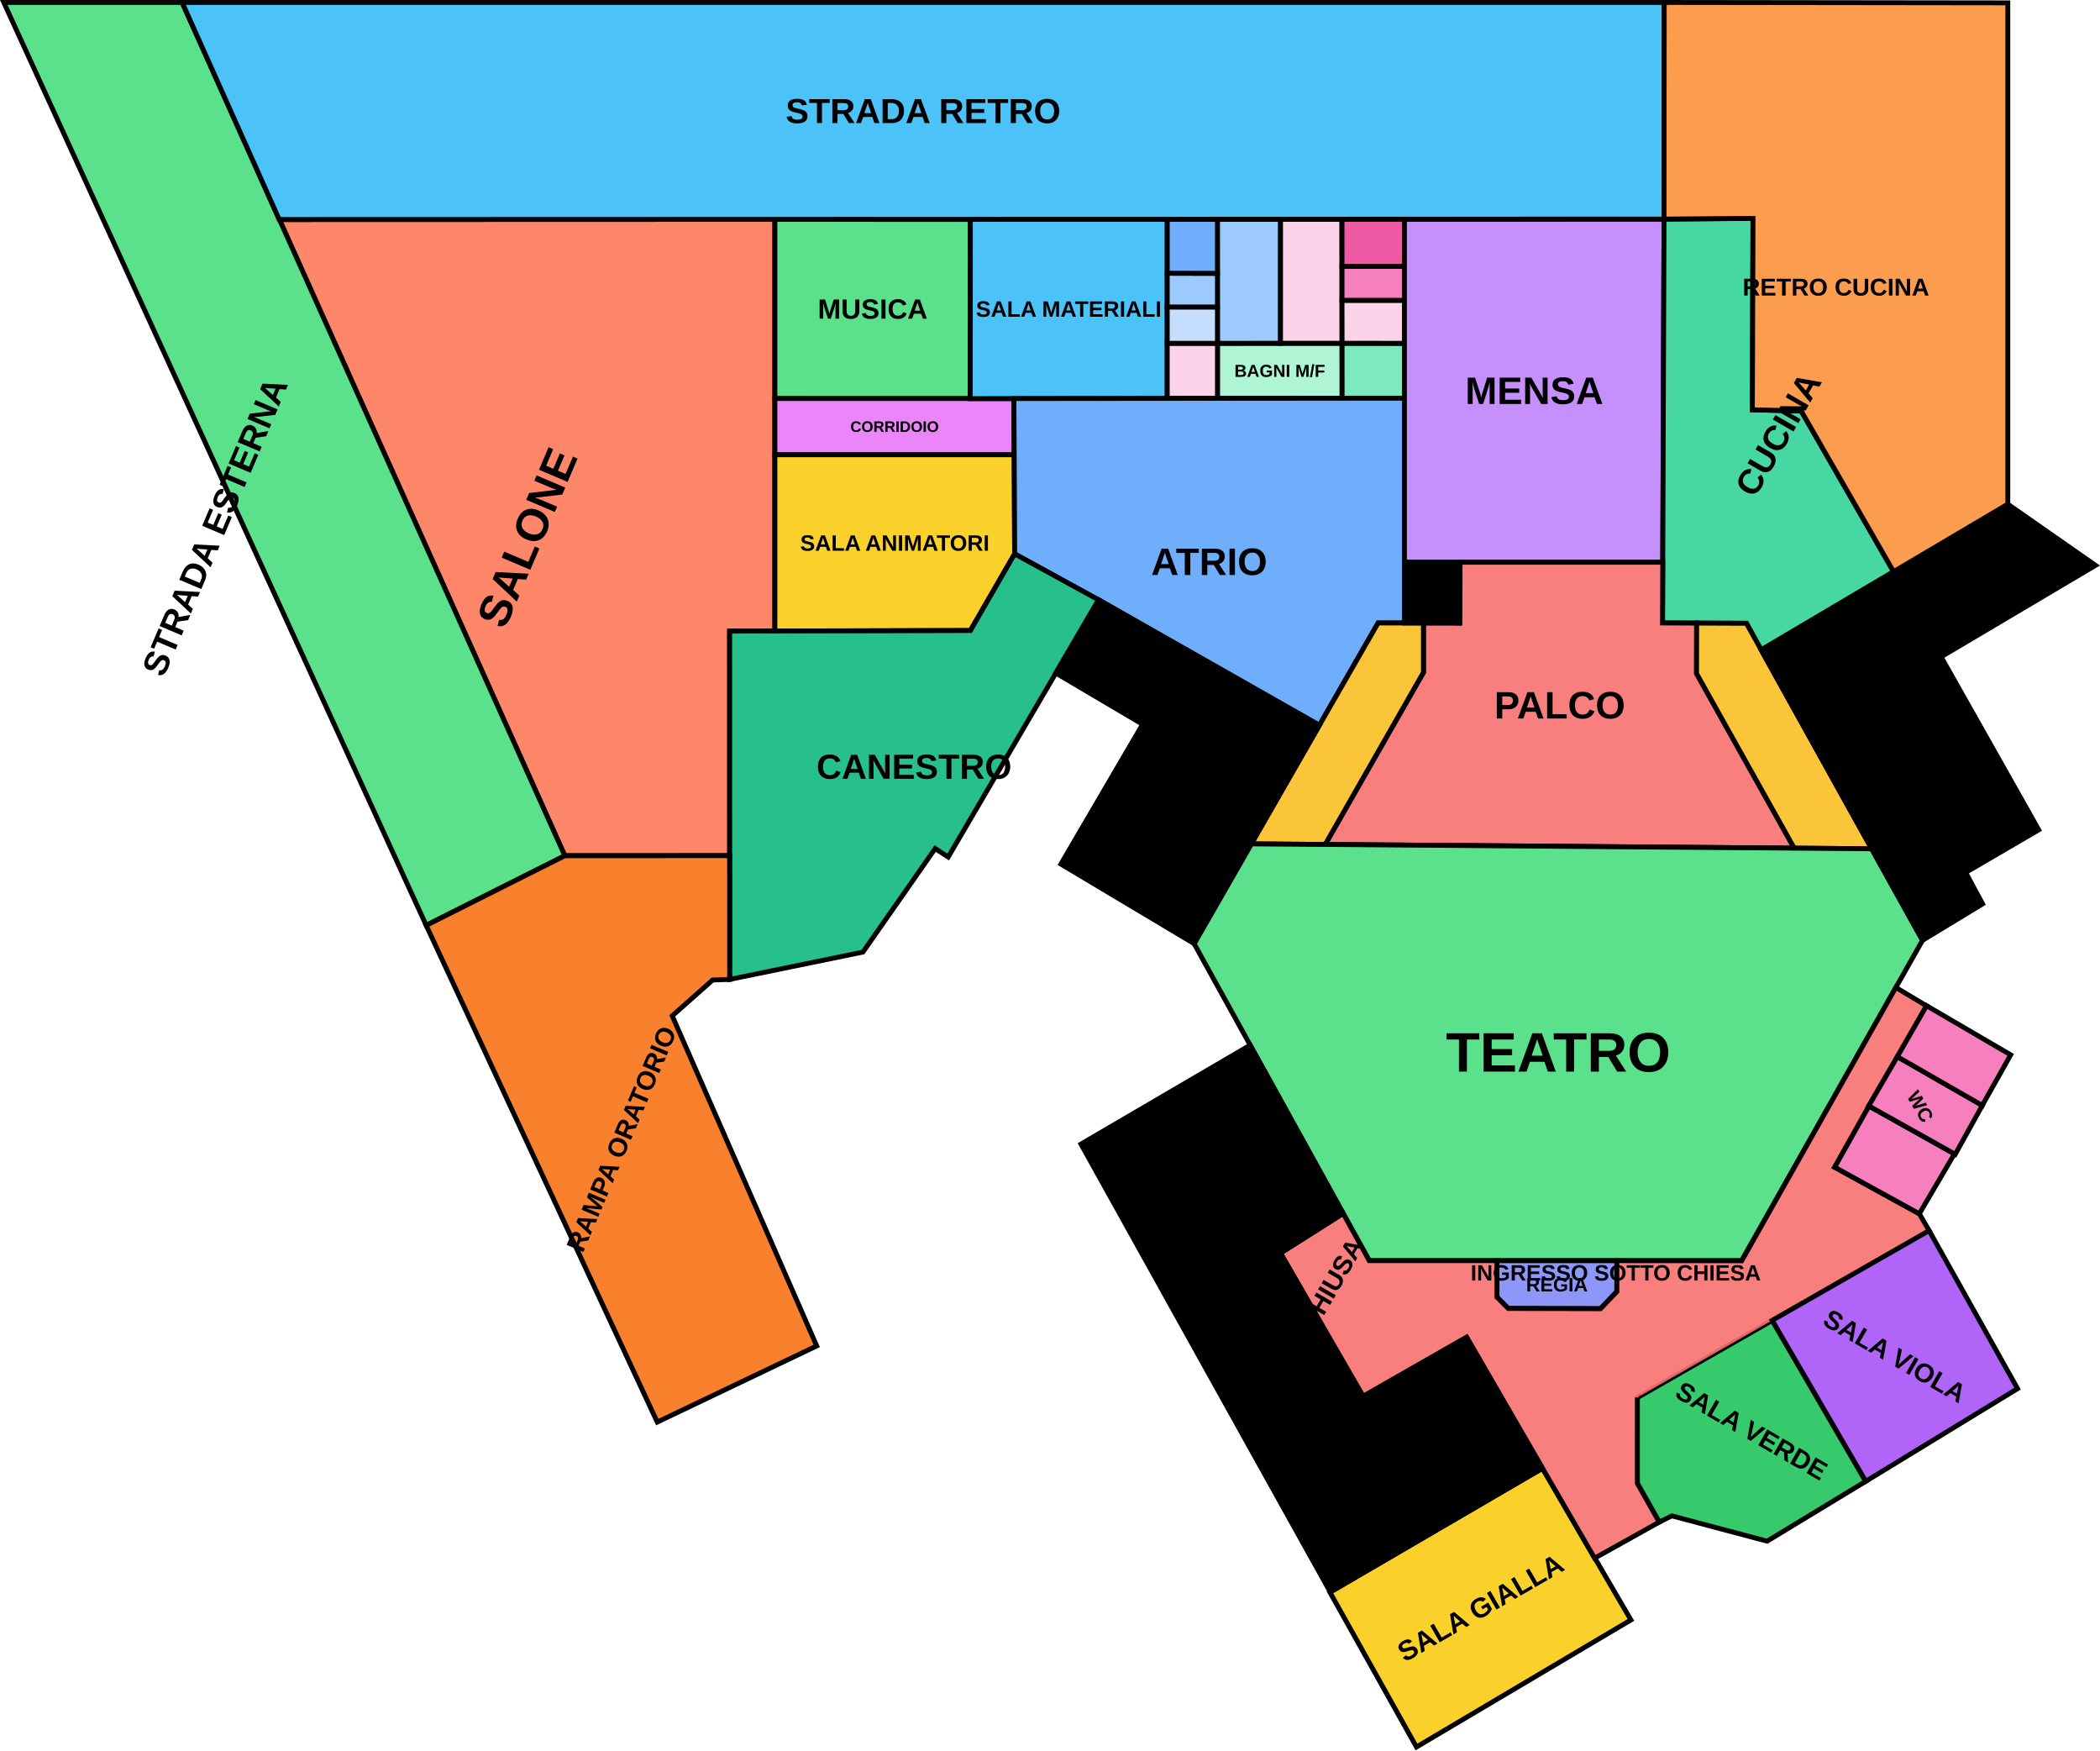
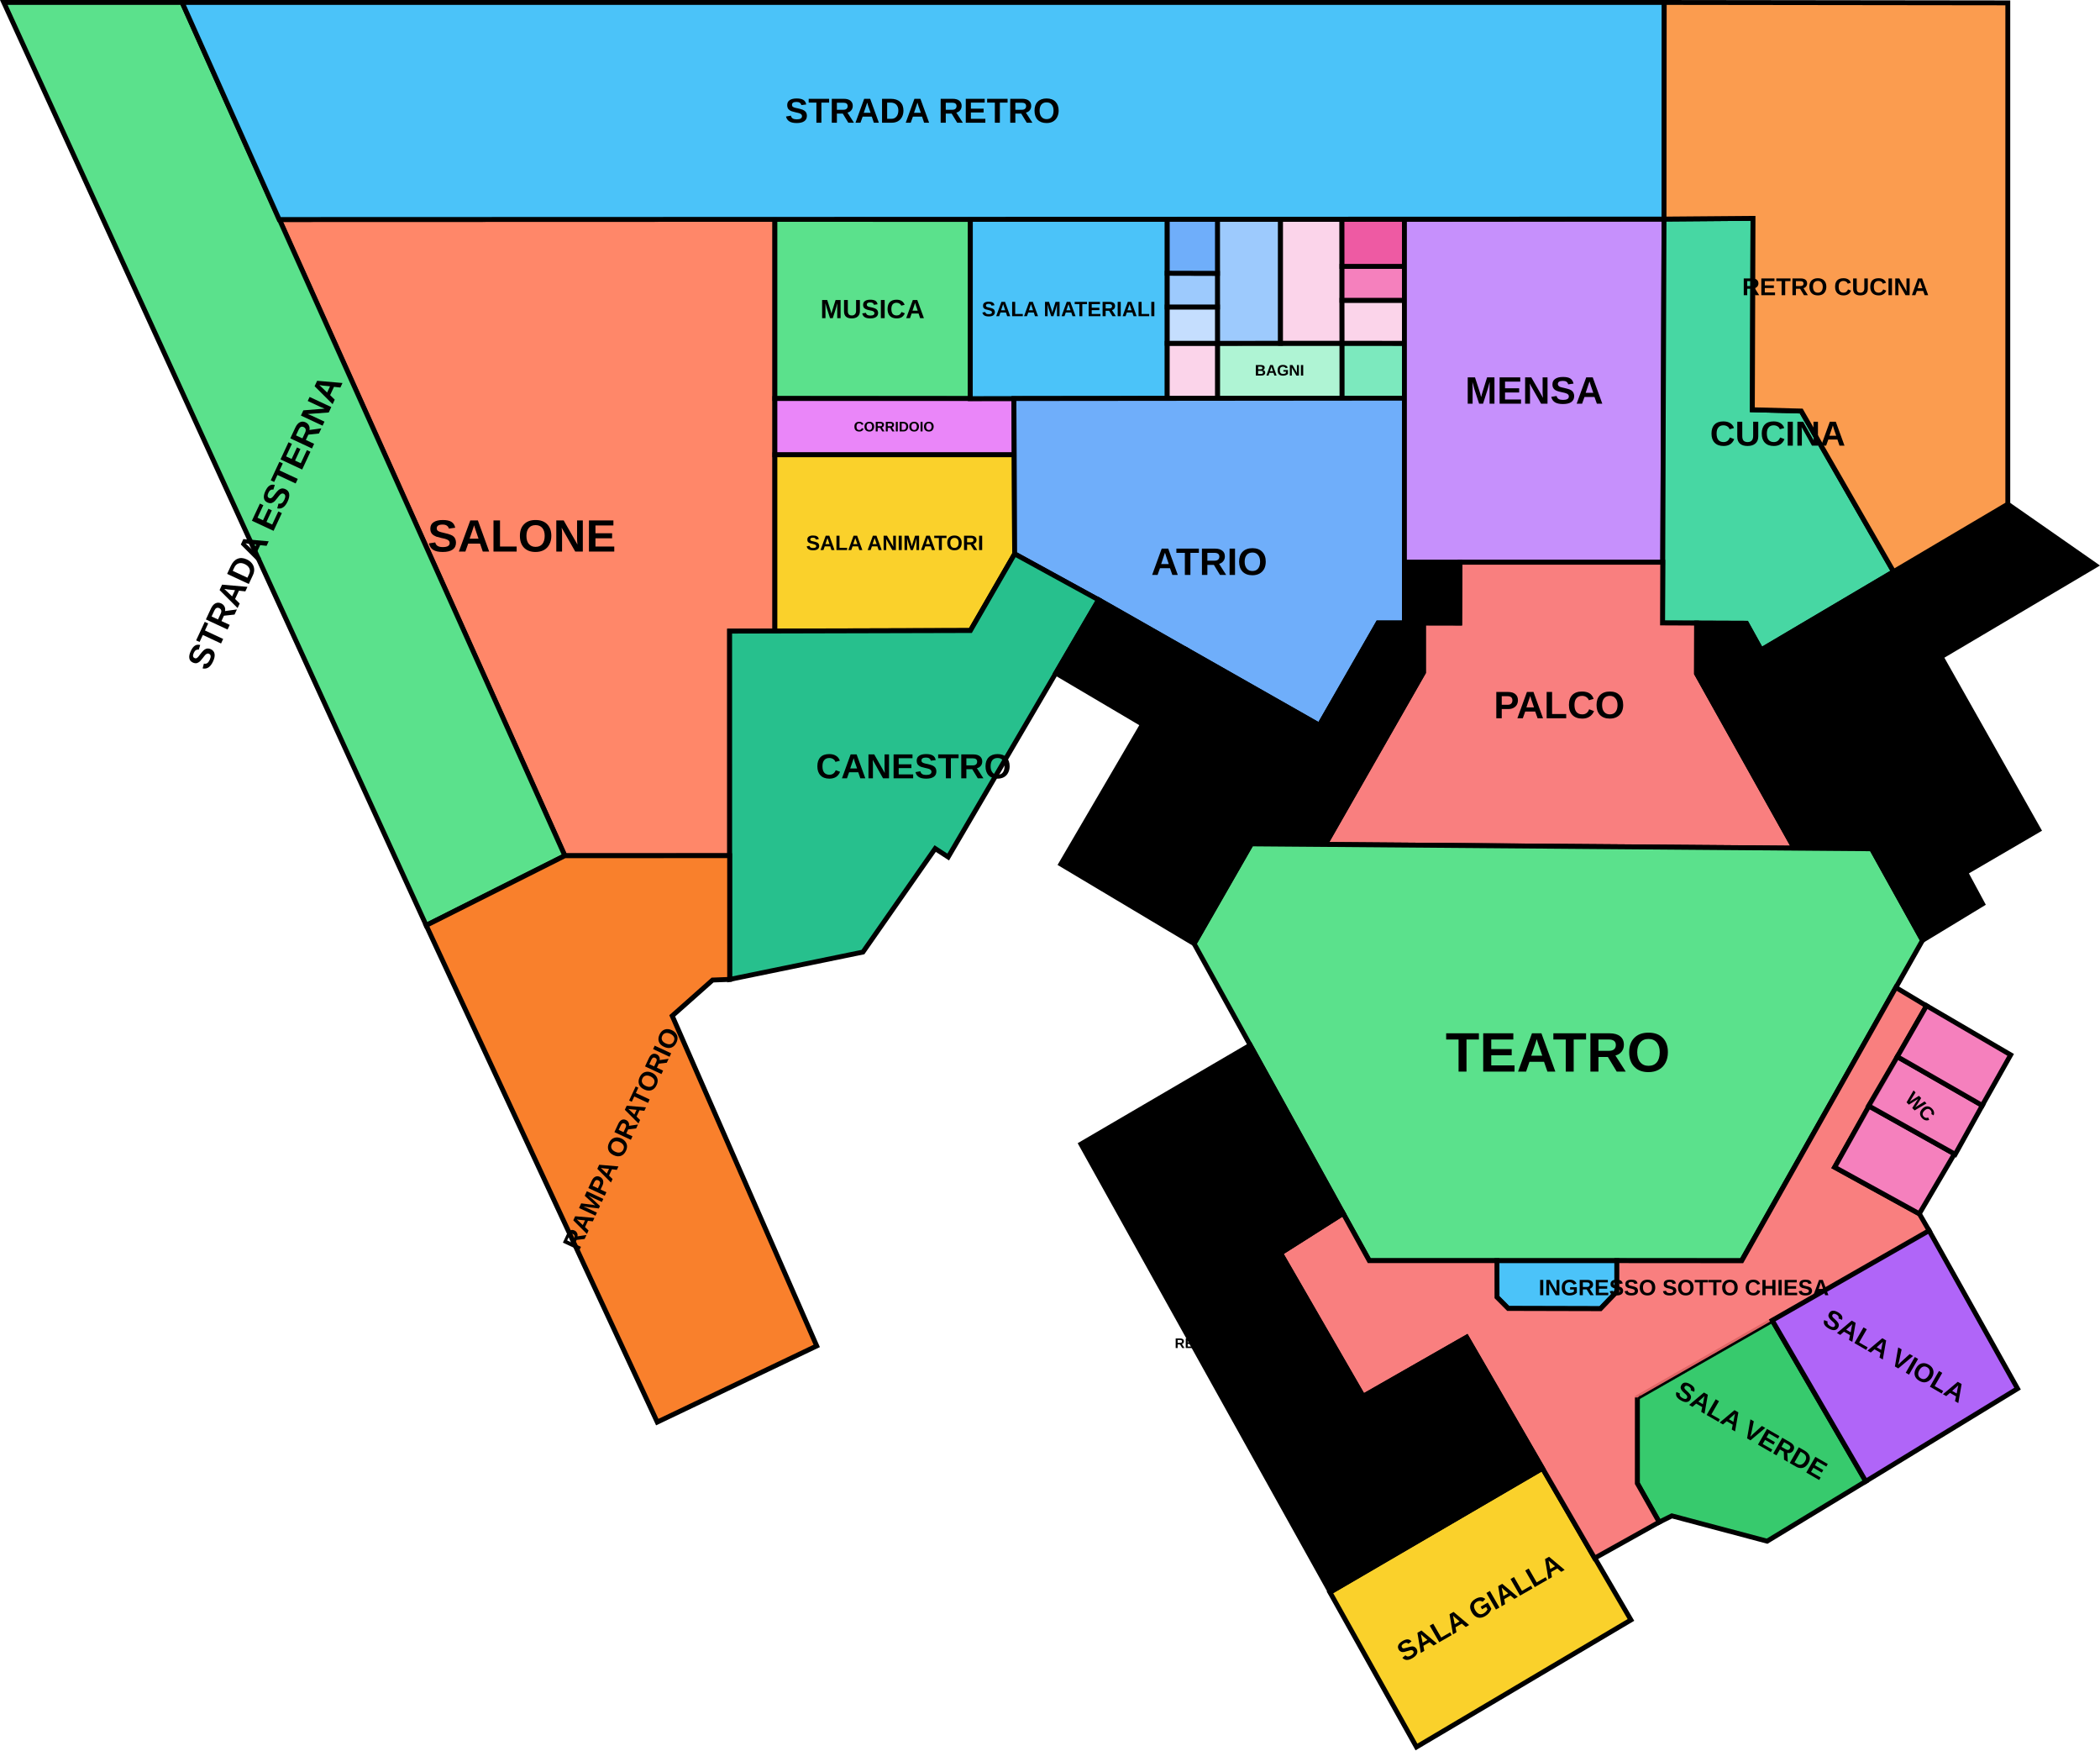
<svg xmlns="http://www.w3.org/2000/svg" id="svg1" width="301.819mm" height="251.504mm" version="1.1" viewBox="0 0 301.819 251.504" xml:space="preserve">
  <defs id="defs6">
    <rect x="978.25" y="713.75" width="103" height="47.5" id="rect244" />
    <rect x="924.896" y="781.353" width="13.435" height="36.77" id="rect243" />
    <rect x="756.604" y="523.259" width="130.108" height="30.406" id="rect242" />
    <rect x="756.604" y="523.259" width="200.938" height="37.739" id="rect242-9" />
    <rect x="756.604" y="523.259" width="121.049" height="64.829" id="rect242-9-2" />
  </defs>
  <g id="layer2" transform="translate(50.77817,-9.59724)">
    <path id="Salone" d="m -10.66,41.141 71.249,-0.023 v 59.165 h -6.506 l 0.006,32.263 -23.688,0.006 z" fill="#ff7a59" style="fill:#ff7a59;fill-opacity:0.9;stroke:#000000;stroke-width:0.7;stroke-dasharray:none;stroke-opacity:1" />
    <path id="Musica" d="m 60.589,66.858 28.086,0.023 0.02,-25.753 -28.106,-0.009 z" fill="#4ade80" style="fill:#4ade80;fill-opacity:0.9;stroke:#000000;stroke-width:0.7;stroke-dasharray:none;stroke-opacity:1" />
    <path id="Corridoio Salone" d="m 60.589,66.858 v 8.085 h 34.396 l -0.038,-8.082 z" fill="#e879f9" style="fill:#e879f9;fill-opacity:0.9;stroke:#000000;stroke-width:0.7;stroke-dasharray:none;stroke-opacity:1" />
    <path id="Sala Animatori" d="m 60.589,74.943 h 34.396 l 0.066,14.238 -6.358,11.013 -28.104,0.089 z" fill="#facc15" style="fill:#facc15;fill-opacity:0.9;stroke:#000000;stroke-width:0.7;stroke-dasharray:none;stroke-opacity:1" />
    <path id="Sala Materiali" d="m 88.684,41.104 h 28.293 V 66.84 l -28.301,0.041 z" fill="#38bdf8" style="fill:#38bdf8;fill-opacity:0.9;stroke:#000000;stroke-width:0.7;stroke-dasharray:none;stroke-opacity:1" />
    <path id="Corridoio Bagni" d="m 124.2,58.927 v 7.906 l 17.911,-0.017 -0.005,-7.891 z" fill="#a7f3d0" stroke-width=".223" style="fill:#a7f3d0;fill-opacity:0.9;stroke:#000000;stroke-width:0.7;stroke-dasharray:none;stroke-opacity:1" />
    <path id="Ripostiglio Bagno" d="m 124.2,58.927 v 7.906 l -7.223,0.007 V 58.927 Z" fill="#fbcfe8" stroke-width=".328" style="fill:#fbcfe8;fill-opacity:0.9;stroke:#000000;stroke-width:0.7;stroke-dasharray:none;stroke-opacity:1" />
    <path id="Bagno Disabili" d="m 151.07,58.927 v 7.88 l -8.958,0.009 -0.005,-7.891 z" fill="#6ee7b7" stroke-width=".368" style="fill:#6ee7b7;fill-opacity:0.9;stroke:#000000;stroke-width:0.7;stroke-dasharray:none;stroke-opacity:1" />
    <path id="AntiBango M" d="m 124.2,58.927 9.062,-0.001 0.005,-17.804 h -9.084 z" fill="#93c5fd" stroke-width=".267" style="fill:#93c5fd;fill-opacity:0.9;stroke:#000000;stroke-width:0.7;stroke-dasharray:none;stroke-opacity:1" />
    <path id="WC M1" d="m 124.2,53.706 v 5.221 h -7.222 v -5.221 z" fill="#bfdbfe" style="fill:#bfdbfe;fill-opacity:0.9;stroke:#000000;stroke-width:0.7;stroke-dasharray:none;stroke-opacity:1" />
    <path id="WC M2" d="m 124.2,48.876 v 4.831 h -7.222 v -4.85 z" fill="#93c5fd" style="fill:#93c5fd;fill-opacity:0.9;stroke:#000000;stroke-width:0.7;stroke-dasharray:none;stroke-opacity:1" />
    <path id="WC M3" d="m 116.98,41.104 7.222,0.013 v 7.758 L 116.98,48.856 Z" fill="#60a5fa" style="fill:#60a5fa;fill-opacity:0.9;stroke:#000000;stroke-width:0.7;stroke-dasharray:none;stroke-opacity:1" />
    <path id="AntiBagno F" d="m 133.26,58.926 8.845,-0.001 -0.012,-17.809 h -8.83 z" fill="#fbcfe8" stroke-width=".262" style="fill:#fbcfe8;fill-opacity:0.9;stroke:#000000;stroke-width:0.7;stroke-dasharray:none;stroke-opacity:1" />
    <path id="WC F1" d="m 151.07,52.749 v 6.178 l -8.963,-0.002 -0.011,-6.176 z" fill="#fbcfe8" stroke-width=".317" style="fill:#fbcfe8;fill-opacity:0.9;stroke:#000000;stroke-width:0.7;stroke-dasharray:none;stroke-opacity:1" />
    <path id="WC F2" d="m 151.07,47.872 -6.8e-4,4.877 h -8.974 v -4.881 z" fill="#f472b6" stroke-width=".297" style="fill:#f472b6;fill-opacity:0.9;stroke:#000000;stroke-width:0.7;stroke-dasharray:none;stroke-opacity:1" />
    <path id="WC F3" d="m 142.09,41.116 8.976,-0.002 v 6.758 h -8.97 z" fill="#ec4899" stroke-width=".275" style="fill:#ec4899;fill-opacity:0.9;stroke:#000000;stroke-width:0.7;stroke-dasharray:none;stroke-opacity:1" />
    <path id="Atrio" d="m 94.947,66.861 0.104,22.32 12.073,6.615 31.721,18.016 8.44,-14.702 3.783,-0.001 v -32.302 z" fill="#60a5fa" stroke-width=".265" style="fill:#60a5fa;fill-opacity:0.9;stroke:#000000;stroke-width:0.7;stroke-dasharray:none;stroke-opacity:1" />
    <path id="Mensa (Ex Biblioteca)" d="m 151.07,41.114 37.315,-0.037 -0.185,49.316 -37.13,-0.005 z" fill="#c084fc" stroke-width=".26" style="fill:#c084fc;fill-opacity:0.9;stroke:#000000;stroke-width:0.7;stroke-dasharray:none;stroke-opacity:1" />
    <path id="Cucina" d="m 188.38,41.077 12.785,-0.104 -0.093,27.502 7.027,0.187 13.273,23.079 -19.034,11.25 -2.116,-3.837 -12.058,-0.044 z" fill="#34d399" stroke-width=".27" style="fill:#34d399;fill-opacity:0.9;stroke:#000000;stroke-width:0.7;stroke-dasharray:none;stroke-opacity:1" />
    <path id="Canestro" d="m 95.052,89.181 -6.358,11.013 -34.61,0.089 0.01,50.043 19.152,-3.929 10.383,-14.874 1.871,1.216 21.625,-36.943 z" fill="#10b981" style="fill:#10b981;fill-opacity:0.9;stroke:#000000;stroke-width:0.7;stroke-dasharray:none;stroke-opacity:1" />
    <path id="Locale Tecnico" d="m 107.12,95.771 -6.163,10.529 12.484,7.37 6.274,-10.725 z" style="stroke:#000000;stroke-width:0.7;stroke-dasharray:none;stroke-opacity:1" />
    <path id="Palco" d="m 153.81,106.21 -14.122,24.721 67.402,0.532 -14.038,-25.091 0.015,-7.247 -4.899,-0.022 0.033,-8.716 -29.155,-0.004 -0.038,8.732 -5.197,-0.012 z" fill="#f87171" style="fill:#f87171;fill-opacity:0.9;stroke:#000000;stroke-width:0.7;stroke-dasharray:none;stroke-opacity:1" />
-     <path id="Rampa Palco SX" d="m 129.06,130.85 10.621,0.085 14.122,-24.721 v -7.105 l -6.522,0.001 z" fill="#fbbf24" style="fill:#fbbf24;fill-opacity:0.9;stroke:#000000;stroke-width:0.7;stroke-dasharray:none;stroke-opacity:1" />
-     <path id="Rampa Palco DX" d="m 193.067,99.126 7.159,0.027 17.997,32.402 -11.133,-0.087 -14.038,-25.091 z" fill="#fbbf24" style="fill:#fbbf24;fill-opacity:0.9;stroke:#000000;stroke-width:0.7;stroke-dasharray:none;stroke-opacity:1" />
+     <path id="Rampa Palco SX" d="m 129.06,130.85 10.621,0.085 14.122,-24.721 v -7.105 l -6.522,0.001 z" fill="#000000" style="fill:#000000;fill-opacity:1.0;stroke:#000000;stroke-width:0.7;stroke-dasharray:none;stroke-opacity:1" />
+     <path id="Rampa Palco DX" d="m 193.067,99.126 7.159,0.027 17.997,32.402 -11.133,-0.087 -14.038,-25.091 z" fill="#000000" style="fill:#000000;fill-opacity:1.0;stroke:#000000;stroke-width:0.7;stroke-dasharray:none;stroke-opacity:1" />
    <path id="Teatro" d="m 129.06,130.85 -8.216,14.34 25.174,45.547 h 53.507 l 26.005,-46.024 -7.315,-13.158 z" fill="#4ade80" style="fill:#4ade80;fill-opacity:0.9;stroke:#000000;stroke-width:0.7;stroke-dasharray:none;stroke-opacity:1" />
-     <path id="Regia" d="m 164.368,190.737 0.008,5.248 1.613,1.621 13.262,0.033 2.348,-2.447 0.001,-4.455 z" fill="#818cf8" style="fill:#818cf8;fill-opacity:0.9;stroke:#000000;stroke-width:0.7;stroke-dasharray:none;stroke-opacity:1" />
+     <path id="Regia" d="m 164.368,190.737 0.008,5.248 1.613,1.621 13.262,0.033 2.348,-2.447 0.001,-4.455 z" fill="#38bdf8" style="fill:#38bdf8;fill-opacity:0.9;stroke:#000000;stroke-width:0.7;stroke-dasharray:none;stroke-opacity:1" />
    <path id="Sala Gialla" d="m 170.904,220.574 -30.538,17.818 12.435,22.225 30.824,-18.256 z" fill="#facc15" style="fill:#facc15;fill-opacity:0.9;stroke:#000000;stroke-width:0.7;stroke-dasharray:none;stroke-opacity:1" />
    <path id="Sala Verde" d="m 184.546,222.735 3.146,5.573 1.811,-0.901 13.692,3.638 14.181,-8.6 -13.447,-23.127 -19.387,11.089 z" fill="#22c55e" style="fill:#22c55e;fill-opacity:0.9;stroke:#000000;stroke-width:0.7;stroke-dasharray:none;stroke-opacity:1" />
    <path id="Ingresso Sotto Chiesa" d="m 178.4,233.49 -18.389,-31.75 -14.878,8.497 -11.877,-20.579 9.008,-5.714 3.754,6.792 h 18.35 l 0.008,5.248 1.613,1.621 13.262,0.033 2.348,-2.447 0.001,-4.455 17.95,0.014 22.147,-39.27 4.412,2.648 -13.211,23.185 12.192,6.706 1.389,2.398 c 0,0 -41.937,23.988 -41.928,23.986 l -0.005,12.33 3.146,5.573 z" fill="#f87171" style="fill:#f87171;fill-opacity:0.9;stroke:#000000;stroke-width:0.7;stroke-dasharray:none;stroke-opacity:1" />
    <path id="Sala Chiusa" d="m 128.904,159.772 -24.322,14.217 35.827,64.358 30.495,-17.773 -10.893,-18.834 -14.878,8.497 -11.877,-20.579 9.008,-5.714 z" style="stroke:#000000;stroke-width:0.7;stroke-dasharray:none;stroke-opacity:1" />
    <path id="Sala Viola" d="M 203.929,199.317 226.479,186.418 239.193,209.127 217.376,222.444 Z" fill="#a855f7" style="fill:#a855f7;fill-opacity:0.9;stroke:#000000;stroke-width:0.7;stroke-dasharray:none;stroke-opacity:1" />
    <path id="WC 1" d="m 225.07,184 -12.161,-6.688 4.911,-8.793 12.301,6.875 z" fill="#f472b6" style="fill:#f472b6;fill-opacity:0.9;stroke:#000000;stroke-width:0.7;stroke-dasharray:none;stroke-opacity:1" />
    <path id="WC 2" d="m 230.23,175.46 -12.441,-6.969 4.116,-7.063 12.231,6.992 z" fill="#f472b6" style="fill:#f472b6;fill-opacity:0.9;stroke:#000000;stroke-width:0.7;stroke-dasharray:none;stroke-opacity:1" />
    <path id="WC 3" d="m 234.11,168.44 -12.208,-7.016 4.21,-7.32 12.091,7.063 z" fill="#f472b6" style="fill:#f472b6;fill-opacity:0.9;stroke:#000000;stroke-width:0.7;stroke-dasharray:none;stroke-opacity:1" />
    <path id="Caldaia" d="m 119.72,102.94 -18.025,30.816 19.155,11.43 17.997,-31.378 z" style="stroke:#000000;stroke-width:0.7;stroke-dasharray:none;stroke-opacity:1" />
    <path id="Collegamneto Suore" d="m 202.34,102.99 23.196,41.723 8.63,-5.239 -2.432,-4.513 10.5,-6.127 -14.032,-24.859 22.193,-13.143 -12.605,-8.793 z" style="stroke:#000000;stroke-width:0.7;stroke-dasharray:none;stroke-opacity:1" />
    <path id="Ripostiglio" d="m 151.07,90.388 v 8.722 l 7.937,0.012 0.038,-8.732 z" style="stroke:#000000;stroke-width:0.7;stroke-dasharray:none;stroke-opacity:1" />
    <path id="Strada Fuori Oratorio" d="M 30.402,132.55 10.477,142.559 -50.233,9.949 h 25.631 c 0,0 55.004,122.6 55.004,122.6 z" fill="#4ade80" style="fill:#4ade80;fill-opacity:0.9;fill-rule:nonzero;stroke:#000000;stroke-width:0.7;stroke-dasharray:none;stroke-opacity:1" />
    <path id="Strada Dietro Oratorio" d="m -10.66,41.141 199.04,-0.065 0.027,-31.129 h -213.01 z" fill="#38bdf8" style="fill:#38bdf8;fill-opacity:0.9;stroke:#000000;stroke-width:0.7;stroke-dasharray:none;stroke-opacity:1" />
    <path id="Retro Cucina" d="m 188.41,9.948 -0.03,31.129 12.788,-0.104 -0.093,27.502 7.027,0.187 13.273,23.079 16.416,-9.702 -5e-5,-72.029 z" fill="#fb923c" style="fill:#fb923c;fill-opacity:0.9;stroke:#000000;stroke-width:0.7;stroke-dasharray:none;stroke-opacity:1" />
    <path id="Rampa strada Oratorio" d="m 10.477,142.56 33.208,71.374 22.918,-10.945 -20.767,-47.427 5.8,-5.145 2.457,-0.094 -0.003,-17.779 -23.688,0.006 z" fill="#f97316" style="fill:#f97316;fill-opacity:0.9;stroke:#000000;stroke-width:0.7;stroke-dasharray:none;stroke-opacity:1" />
  </g>
  <g id="layer1" style="display:inline">
-     <text x="75.74" y="77.24" transform="rotate(-67.0, 75.74, 77.24)" font-family="Arial, sans-serif" font-size="6.5px" font-weight="bold" fill="#000000" stroke="none" text-anchor="middle" dominant-baseline="central" style="pointer-events:none;">SALONE</text>
-     <text x="125.42" y="44.40" font-family="Arial, sans-serif" font-size="4.0px" font-weight="bold" fill="#000000" stroke="none" text-anchor="middle" dominant-baseline="central" style="pointer-events:none;">MUSICA</text>
-     <text x="128.57" y="61.30" font-family="Arial, sans-serif" font-size="2.2px" font-weight="bold" fill="#000000" stroke="none" text-anchor="middle" dominant-baseline="central" style="pointer-events:none;">CORRIDOIO</text>
-     <text x="128.60" y="78.02" font-family="Arial, sans-serif" font-size="3.2px" font-weight="bold" fill="#000000" stroke="none" text-anchor="middle" dominant-baseline="central" style="pointer-events:none;">SALA ANIMATORI</text>
-     <text x="153.60" y="44.40" font-family="Arial, sans-serif" font-size="3.2px" font-weight="bold" fill="#000000" stroke="none" text-anchor="middle" dominant-baseline="central" style="pointer-events:none;">SALA MATERIALI</text>
-     <text x="183.93" y="53.28" font-family="Arial, sans-serif" font-size="2.5px" font-weight="bold" fill="#000000" stroke="none" text-anchor="middle" dominant-baseline="central" style="pointer-events:none;">BAGNI M/F</text>
-     <text x="173.79" y="80.71" font-family="Arial, sans-serif" font-size="5.5px" font-weight="bold" fill="#000000" stroke="none" text-anchor="middle" dominant-baseline="central" style="pointer-events:none;">ATRIO</text>
-     <text x="220.51" y="56.14" font-family="Arial, sans-serif" font-size="5.5px" font-weight="bold" fill="#000000" stroke="none" text-anchor="middle" dominant-baseline="central" style="pointer-events:none;">MENSA</text>
-     <text x="255.55" y="62.38" transform="rotate(-60.0, 255.55, 62.38)" font-family="Arial, sans-serif" font-size="5.0px" font-weight="bold" fill="#000000" stroke="none" text-anchor="middle" dominant-baseline="central" style="pointer-events:none;">CUCINA</text>
-     <text x="131.38" y="110.16" font-family="Arial, sans-serif" font-size="5.0px" font-weight="bold" fill="#000000" stroke="none" text-anchor="middle" dominant-baseline="central" style="pointer-events:none;">CANESTRO</text>
-     <text x="224.17" y="101.33" font-family="Arial, sans-serif" font-size="5.5px" font-weight="bold" fill="#000000" stroke="none" text-anchor="middle" dominant-baseline="central" style="pointer-events:none;">PALCO</text>
-     <text x="223.96" y="151.20" font-family="Arial, sans-serif" font-size="8.0px" font-weight="bold" fill="#000000" stroke="none" text-anchor="middle" dominant-baseline="central" style="pointer-events:none;">TEATRO</text>
-     <text x="223.76" y="184.59" font-family="Arial, sans-serif" font-size="2.8px" font-weight="bold" fill="#000000" stroke="none" text-anchor="middle" dominant-baseline="central" style="pointer-events:none;">REGIA</text>
-     <text x="212.77" y="231.00" transform="rotate(-30.0, 212.77, 231.00)" font-family="Arial, sans-serif" font-size="4.0px" font-weight="bold" fill="#000000" stroke="none" text-anchor="middle" dominant-baseline="central" style="pointer-events:none;">SALA GIALLA</text>
-     <text x="251.74" y="205.58" transform="rotate(30.0, 251.74, 205.58)" font-family="Arial, sans-serif" font-size="3.8px" font-weight="bold" fill="#000000" stroke="none" text-anchor="middle" dominant-baseline="central" style="pointer-events:none;">SALA VERDE</text>
-     <text x="232.22" y="182.89" font-family="Arial, sans-serif" font-size="3.2px" font-weight="bold" fill="#000000" stroke="none" text-anchor="middle" dominant-baseline="central" style="pointer-events:none;">INGRESSO SOTTO CHIESA</text>
-     <text x="188.52" y="189.46" transform="rotate(-60.0, 188.52, 189.46)" font-family="Arial, sans-serif" font-size="3.8px" font-weight="bold" fill="#000000" stroke="none" text-anchor="middle" dominant-baseline="central" style="pointer-events:none;">SALA CHIUSA</text>
-     <text x="272.34" y="194.83" transform="rotate(30.0, 272.34, 194.83)" font-family="Arial, sans-serif" font-size="3.8px" font-weight="bold" fill="#000000" stroke="none" text-anchor="middle" dominant-baseline="central" style="pointer-events:none;">SALA VIOLA</text>
-     <text x="276.00" y="159.00" transform="rotate(60.0, 276.00, 159.00)" font-family="Arial, sans-serif" font-size="2.8px" font-weight="bold" fill="#000000" stroke="none" text-anchor="middle" dominant-baseline="central" style="pointer-events:none;">WC</text>
-     <text x="171.05" y="114.47" transform="rotate(-60.0, 171.05, 114.47)" font-family="Arial, sans-serif" font-size="4.0px" font-weight="bold" fill="#000000" stroke="none" text-anchor="middle" dominant-baseline="central" style="pointer-events:none;">CALDAIA</text>
-     <text x="277.15" y="103.78" transform="rotate(60.0, 277.15, 103.78)" font-family="Arial, sans-serif" font-size="3.0px" font-weight="bold" fill="#000000" stroke="none" text-anchor="middle" dominant-baseline="central" style="pointer-events:none;">COLLEGAMENTO SUORE</text>
-     <text x="30.86" y="75.66" transform="rotate(-67.0, 30.86, 75.66)" font-family="Arial, sans-serif" font-size="5.0px" font-weight="bold" fill="#000000" stroke="none" text-anchor="middle" dominant-baseline="central" style="pointer-events:none;">STRADA ESTERNA</text>
-     <text x="132.68" y="15.95" font-family="Arial, sans-serif" font-size="5.0px" font-weight="bold" fill="#000000" stroke="none" text-anchor="middle" dominant-baseline="central" style="pointer-events:none;">STRADA RETRO</text>
-     <text x="263.86" y="41.25" font-family="Arial, sans-serif" font-size="3.5px" font-weight="bold" fill="#000000" stroke="none" text-anchor="middle" dominant-baseline="central" style="pointer-events:none;">RETRO CUCINA</text>
-     <text x="89.32" y="163.64" transform="rotate(-67.0, 89.32, 163.64)" font-family="Arial, sans-serif" font-size="3.8px" font-weight="bold" fill="#000000" stroke="none" text-anchor="middle" dominant-baseline="central" style="pointer-events:none;">RAMPA ORATORIO</text>
+     <text x="75.00" y="77.00" font-family="Arial, sans-serif" font-size="6.5px" font-weight="bold" fill="#000000" stroke="none" text-anchor="middle" dominant-baseline="central" style="pointer-events:none;">SALONE</text>
+     <text x="125.40" y="44.40" font-family="Arial, sans-serif" font-size="3.8px" font-weight="bold" fill="#000000" stroke="none" text-anchor="middle" dominant-baseline="central" style="pointer-events:none;">MUSICA</text>
+     <text x="128.50" y="61.30" font-family="Arial, sans-serif" font-size="2.0px" font-weight="bold" fill="#000000" stroke="none" text-anchor="middle" dominant-baseline="central" style="pointer-events:none;">CORRIDOIO</text>
+     <text x="128.60" y="78.00" font-family="Arial, sans-serif" font-size="3.0px" font-weight="bold" fill="#000000" stroke="none" text-anchor="middle" dominant-baseline="central" style="pointer-events:none;">SALA ANIMATORI</text>
+     <text x="153.60" y="44.40" font-family="Arial, sans-serif" font-size="3.0px" font-weight="bold" fill="#000000" stroke="none" text-anchor="middle" dominant-baseline="central" style="pointer-events:none;">SALA MATERIALI</text>
+     <text x="183.90" y="53.20" font-family="Arial, sans-serif" font-size="2.2px" font-weight="bold" fill="#000000" stroke="none" text-anchor="middle" dominant-baseline="central" style="pointer-events:none;">BAGNI</text>
+     <text x="173.80" y="80.70" font-family="Arial, sans-serif" font-size="5.5px" font-weight="bold" fill="#000000" stroke="none" text-anchor="middle" dominant-baseline="central" style="pointer-events:none;">ATRIO</text>
+     <text x="220.50" y="56.10" font-family="Arial, sans-serif" font-size="5.5px" font-weight="bold" fill="#000000" stroke="none" text-anchor="middle" dominant-baseline="central" style="pointer-events:none;">MENSA</text>
+     <text x="255.50" y="62.30" font-family="Arial, sans-serif" font-size="5.0px" font-weight="bold" fill="#000000" stroke="none" text-anchor="middle" dominant-baseline="central" style="pointer-events:none;">CUCINA</text>
+     <text x="131.30" y="110.10" font-family="Arial, sans-serif" font-size="5.0px" font-weight="bold" fill="#000000" stroke="none" text-anchor="middle" dominant-baseline="central" style="pointer-events:none;">CANESTRO</text>
+     <text x="224.10" y="101.30" font-family="Arial, sans-serif" font-size="5.5px" font-weight="bold" fill="#000000" stroke="none" text-anchor="middle" dominant-baseline="central" style="pointer-events:none;">PALCO</text>
+     <text x="223.90" y="151.20" font-family="Arial, sans-serif" font-size="8.0px" font-weight="bold" fill="#000000" stroke="none" text-anchor="middle" dominant-baseline="central" style="pointer-events:none;">TEATRO</text>
+     <text x="172.00" y="193.00" font-family="Arial, sans-serif" font-size="2.0px" font-weight="bold" fill="#000000" stroke="none" text-anchor="middle" dominant-baseline="central" style="pointer-events:none;">REGIA</text>
+     <text x="242.00" y="185.00" font-family="Arial, sans-serif" font-size="3.2px" font-weight="bold" fill="#000000" stroke="none" text-anchor="middle" dominant-baseline="central" style="pointer-events:none;">INGRESSO SOTTO CHIESA</text>
+     <text x="212.70" y="231.00" transform="rotate(-30.0, 212.70, 231.00)" font-family="Arial, sans-serif" font-size="4.0px" font-weight="bold" fill="#000000" stroke="none" text-anchor="middle" dominant-baseline="central" style="pointer-events:none;">SALA GIALLA</text>
+     <text x="251.70" y="205.50" transform="rotate(30.0, 251.70, 205.50)" font-family="Arial, sans-serif" font-size="3.8px" font-weight="bold" fill="#000000" stroke="none" text-anchor="middle" dominant-baseline="central" style="pointer-events:none;">SALA VERDE</text>
+     <text x="272.30" y="194.80" transform="rotate(30.0, 272.30, 194.80)" font-family="Arial, sans-serif" font-size="3.8px" font-weight="bold" fill="#000000" stroke="none" text-anchor="middle" dominant-baseline="central" style="pointer-events:none;">SALA VIOLA</text>
+     <text x="276.00" y="159.00" transform="rotate(45.0, 276.00, 159.00)" font-family="Arial, sans-serif" font-size="2.8px" font-weight="bold" fill="#000000" stroke="none" text-anchor="middle" dominant-baseline="central" style="pointer-events:none;">WC</text>
+     <text x="38.00" y="75.00" transform="rotate(-65.0, 38.00, 75.00)" font-family="Arial, sans-serif" font-size="5.0px" font-weight="bold" fill="#000000" stroke="none" text-anchor="middle" dominant-baseline="central" style="pointer-events:none;">STRADA ESTERNA</text>
+     <text x="132.60" y="15.90" font-family="Arial, sans-serif" font-size="5.0px" font-weight="bold" fill="#000000" stroke="none" text-anchor="middle" dominant-baseline="central" style="pointer-events:none;">STRADA RETRO</text>
+     <text x="263.80" y="41.20" font-family="Arial, sans-serif" font-size="3.5px" font-weight="bold" fill="#000000" stroke="none" text-anchor="middle" dominant-baseline="central" style="pointer-events:none;">RETRO CUCINA</text>
+     <text x="89.30" y="163.60" transform="rotate(-65.0, 89.30, 163.60)" font-family="Arial, sans-serif" font-size="3.8px" font-weight="bold" fill="#000000" stroke="none" text-anchor="middle" dominant-baseline="central" style="pointer-events:none;">RAMPA ORATORIO</text>
  </g>
</svg>
